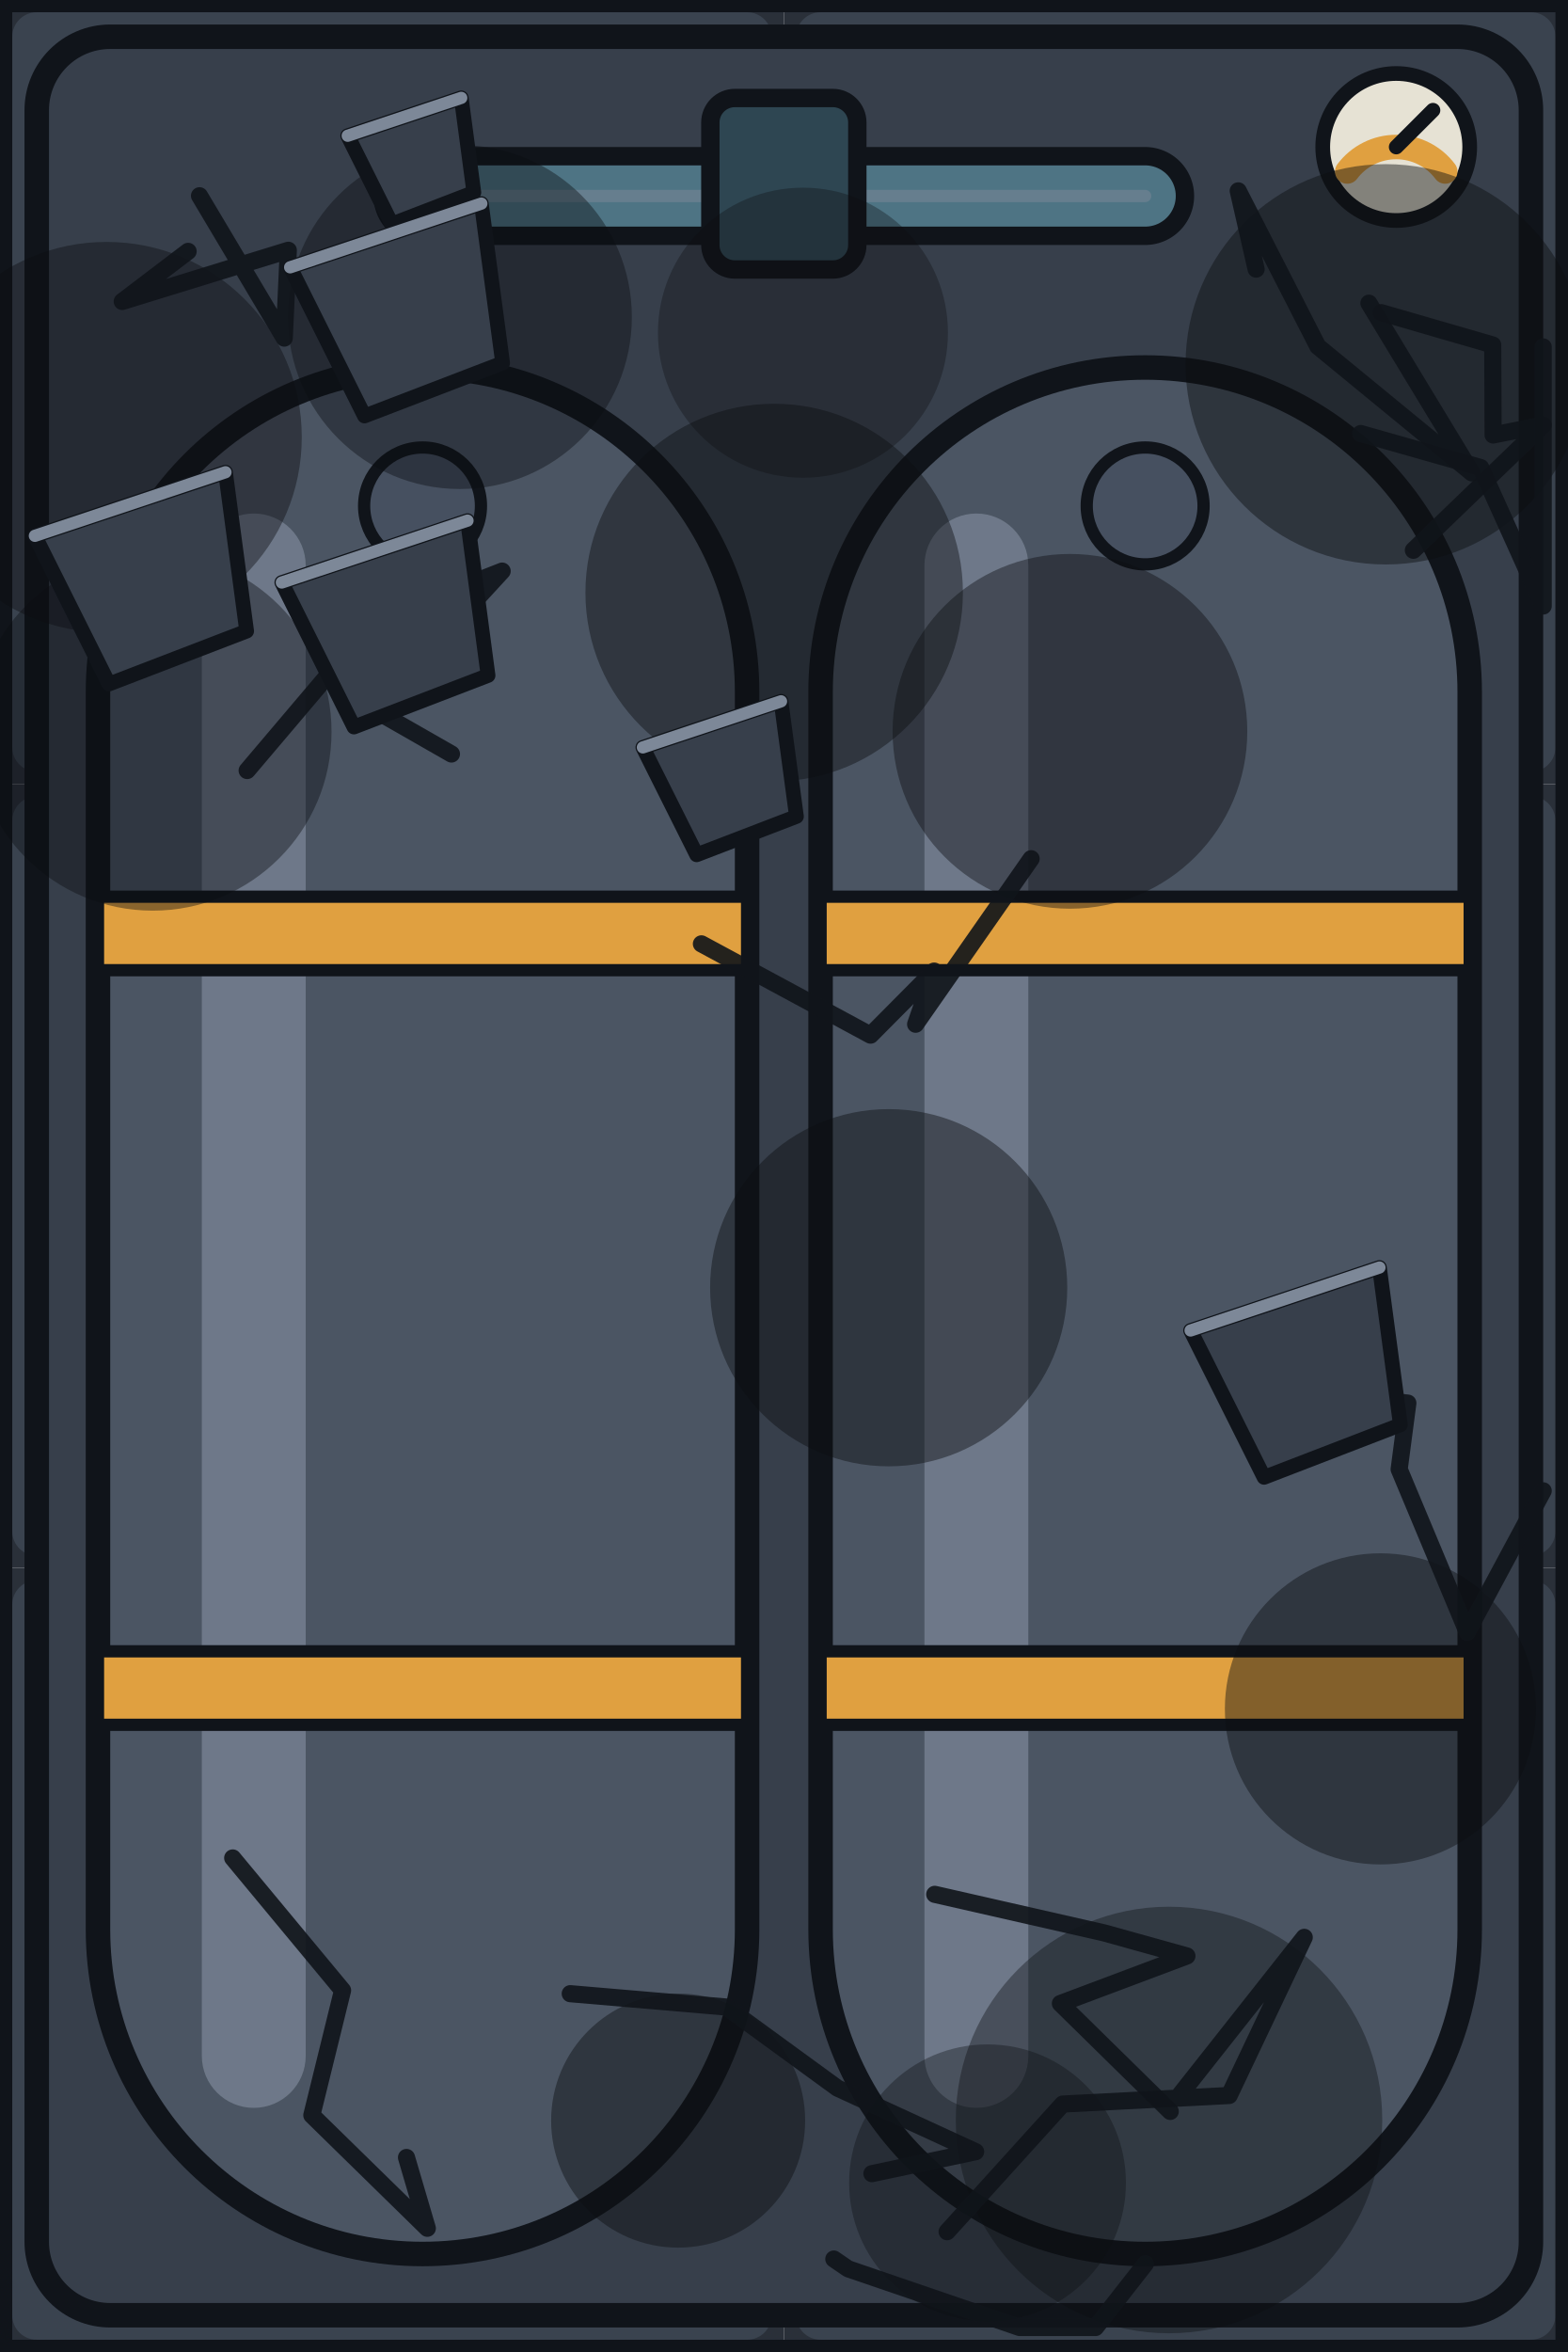
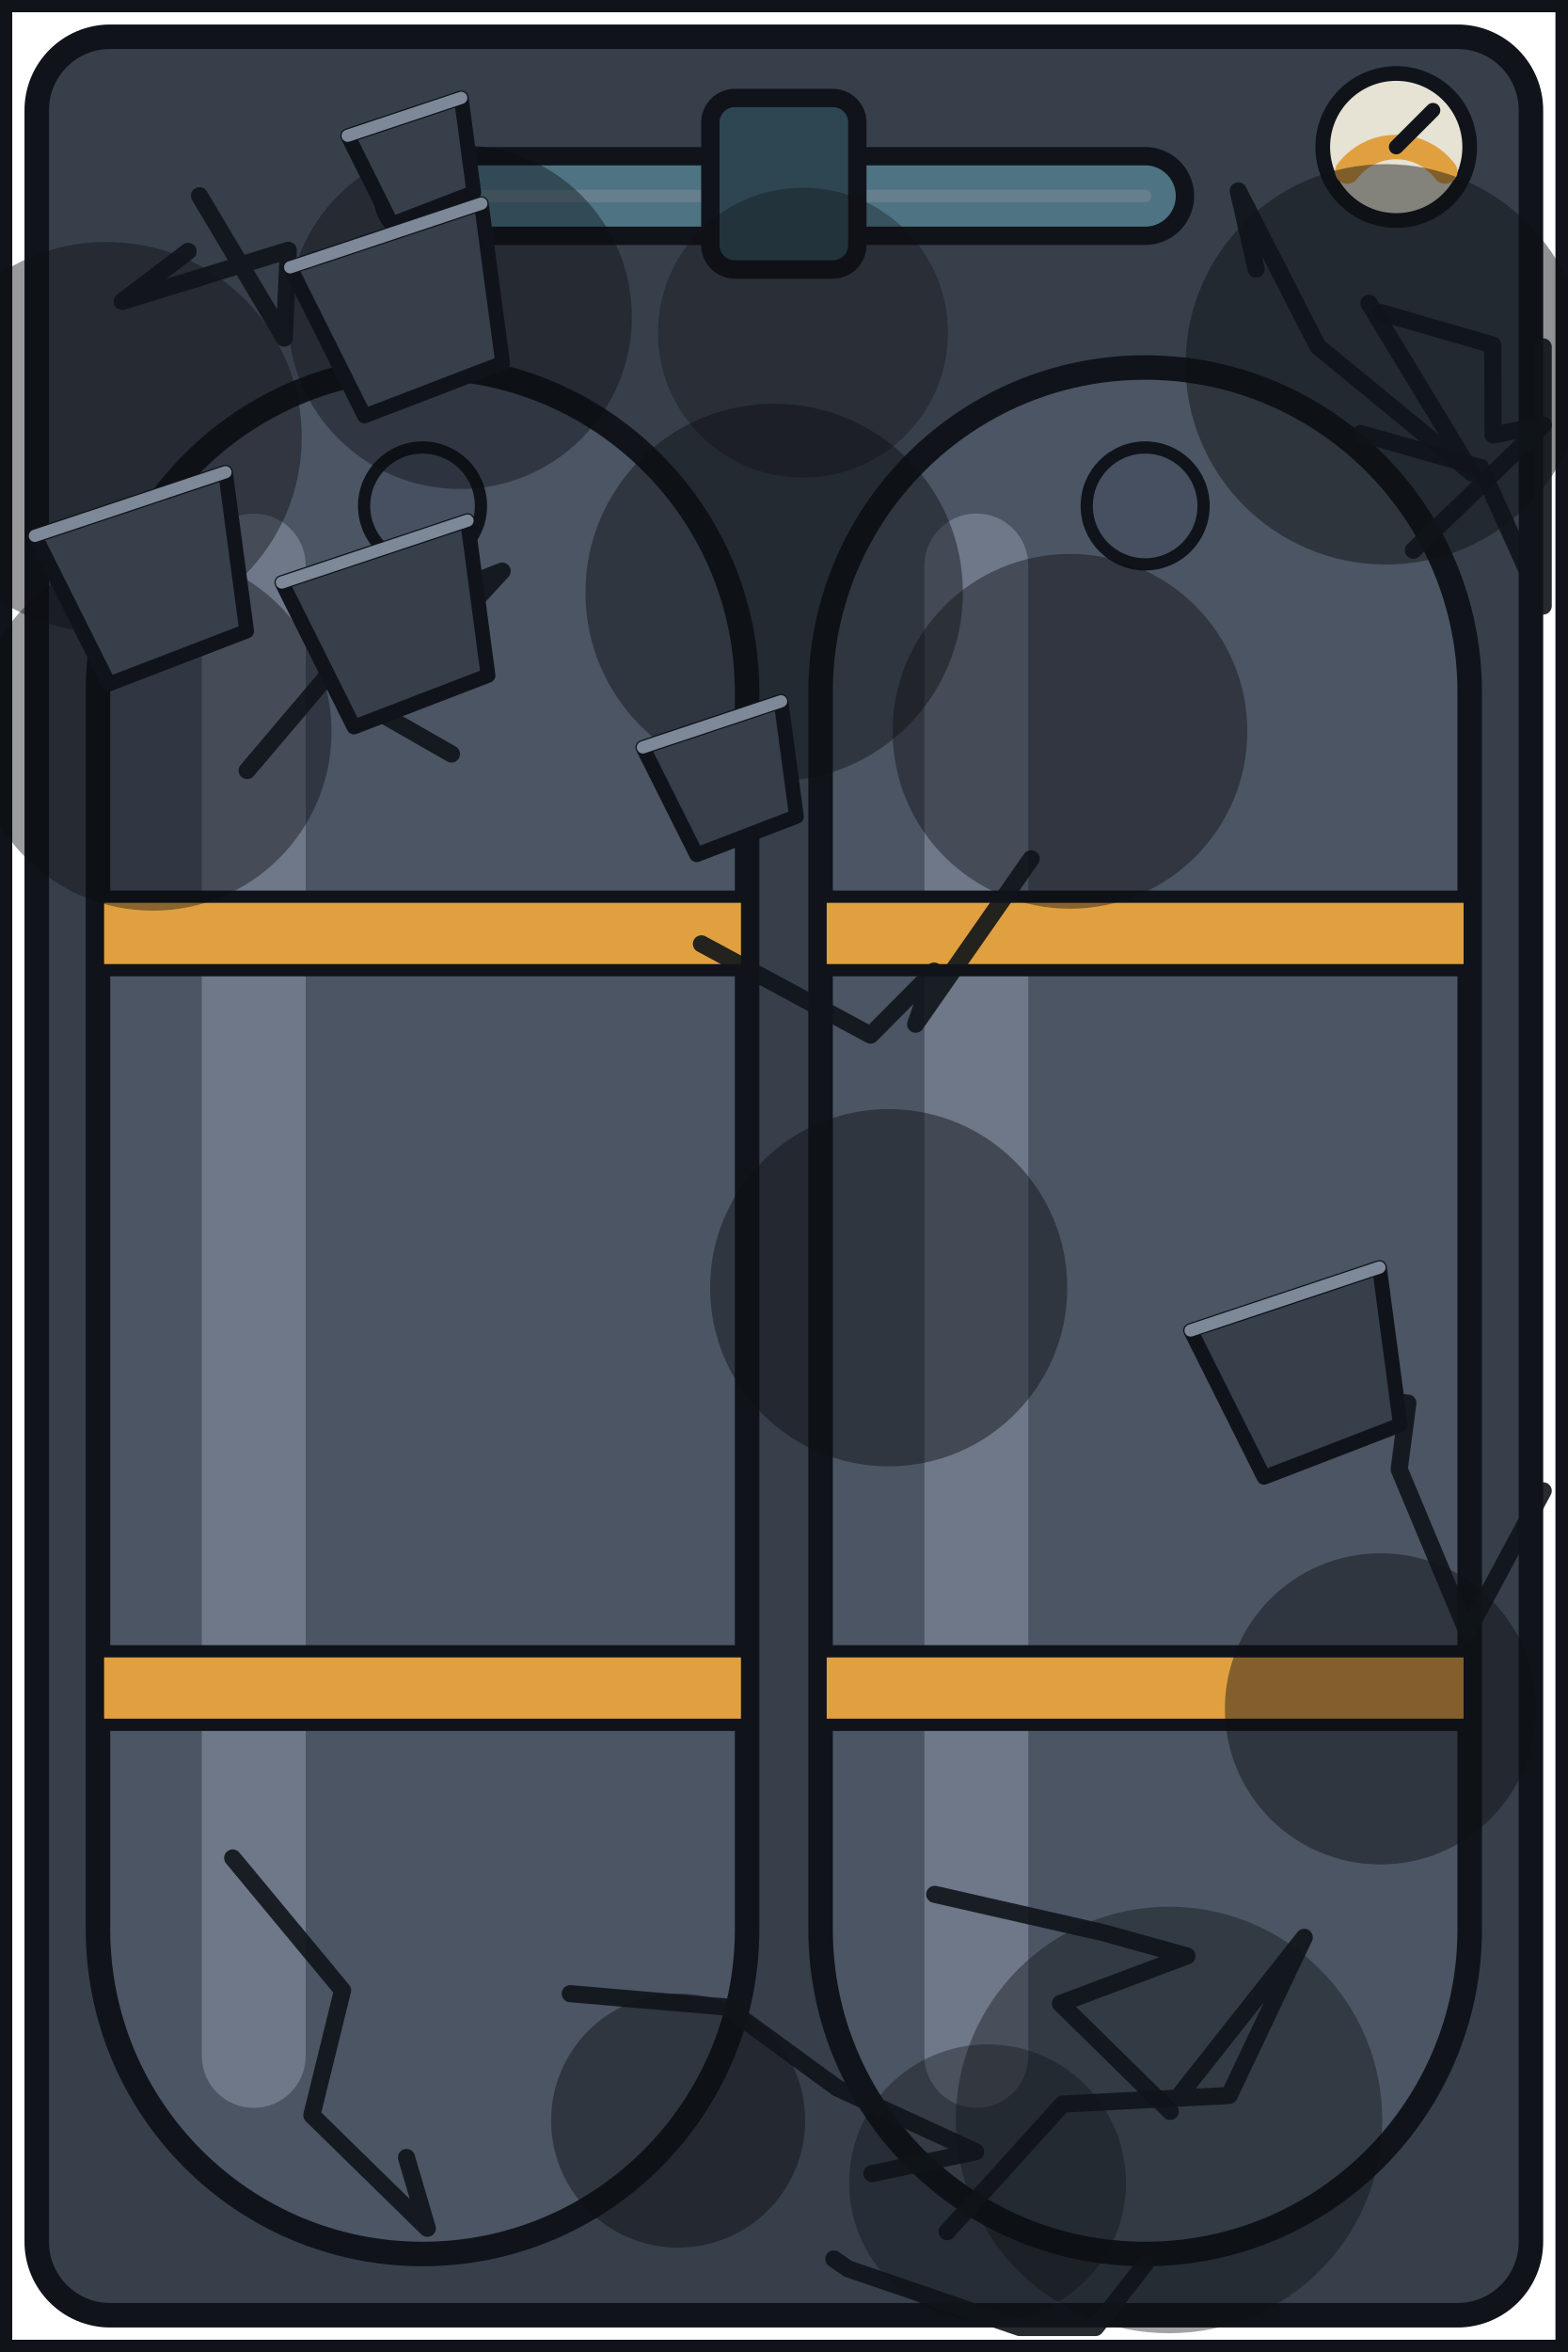
<svg xmlns="http://www.w3.org/2000/svg" width="128" height="192" viewBox="0 0 128 192">
  <g id="base">
-     <rect x="0" y="0" width="64" height="64" fill="#2a3039" />
-     <rect x="1" y="1" width="62" height="62" rx="2" fill="#3a434f" />
-     <rect x="4" y="4" width="56" height="56" rx="2" fill="#444e5b" />
-     <path d="M4.75,59.25 L4.75,4.75 L59.25,4.75" fill="none" stroke="#566170" stroke-width="1.5" stroke-linejoin="round" stroke-linecap="round" />
-     <path d="M59.25,4.75 L59.25,59.25 L4.75,59.25" fill="none" stroke="#2a3039" stroke-width="1.5" stroke-linejoin="round" stroke-linecap="round" />
-     <line x1="11" y1="17" x2="17" y2="11" stroke="#2a3039" stroke-width="2" stroke-linecap="round" opacity="0.55" />
-     <line x1="11" y1="29" x2="17" y2="35" stroke="#2a3039" stroke-width="2" stroke-linecap="round" opacity="0.55" />
-     <line x1="11" y1="53" x2="17" y2="47" stroke="#2a3039" stroke-width="2" stroke-linecap="round" opacity="0.55" />
-     <line x1="29" y1="11" x2="35" y2="17" stroke="#2a3039" stroke-width="2" stroke-linecap="round" opacity="0.55" />
-     <line x1="29" y1="35" x2="35" y2="29" stroke="#2a3039" stroke-width="2" stroke-linecap="round" opacity="0.55" />
-     <line x1="29" y1="47" x2="35" y2="53" stroke="#2a3039" stroke-width="2" stroke-linecap="round" opacity="0.55" />
-     <line x1="47" y1="17" x2="53" y2="11" stroke="#2a3039" stroke-width="2" stroke-linecap="round" opacity="0.55" />
-     <line x1="47" y1="29" x2="53" y2="35" stroke="#2a3039" stroke-width="2" stroke-linecap="round" opacity="0.55" />
-     <line x1="47" y1="53" x2="53" y2="47" stroke="#2a3039" stroke-width="2" stroke-linecap="round" opacity="0.55" />
-     <circle cx="8" cy="8" r="1.8" fill="#566170" opacity="0.9" />
-     <circle cx="56" cy="8" r="1.8" fill="#566170" opacity="0.9" />
-     <circle cx="8" cy="56" r="1.8" fill="#566170" opacity="0.9" />
-     <circle cx="56" cy="56" r="1.8" fill="#566170" opacity="0.9" />
-     <rect x="64" y="0" width="64" height="64" fill="#2a3039" />
-     <rect x="65" y="1" width="62" height="62" rx="2" fill="#3a434f" />
-     <rect x="68" y="4" width="56" height="56" rx="2" fill="#444e5b" />
-     <path d="M68.75,59.25 L68.75,4.75 L123.25,4.75" fill="none" stroke="#566170" stroke-width="1.5" stroke-linejoin="round" stroke-linecap="round" />
-     <path d="M123.25,4.75 L123.25,59.25 L68.75,59.25" fill="none" stroke="#2a3039" stroke-width="1.5" stroke-linejoin="round" stroke-linecap="round" />
-     <line x1="75" y1="17" x2="81" y2="11" stroke="#2a3039" stroke-width="2" stroke-linecap="round" opacity="0.55" />
-     <line x1="75" y1="29" x2="81" y2="35" stroke="#2a3039" stroke-width="2" stroke-linecap="round" opacity="0.55" />
-     <line x1="75" y1="53" x2="81" y2="47" stroke="#2a3039" stroke-width="2" stroke-linecap="round" opacity="0.55" />
-     <line x1="93" y1="11" x2="99" y2="17" stroke="#2a3039" stroke-width="2" stroke-linecap="round" opacity="0.55" />
-     <line x1="93" y1="35" x2="99" y2="29" stroke="#2a3039" stroke-width="2" stroke-linecap="round" opacity="0.55" />
-     <line x1="93" y1="47" x2="99" y2="53" stroke="#2a3039" stroke-width="2" stroke-linecap="round" opacity="0.55" />
-     <line x1="111" y1="17" x2="117" y2="11" stroke="#2a3039" stroke-width="2" stroke-linecap="round" opacity="0.55" />
-     <line x1="111" y1="29" x2="117" y2="35" stroke="#2a3039" stroke-width="2" stroke-linecap="round" opacity="0.55" />
-     <line x1="111" y1="53" x2="117" y2="47" stroke="#2a3039" stroke-width="2" stroke-linecap="round" opacity="0.55" />
-     <circle cx="72" cy="8" r="1.8" fill="#566170" opacity="0.9" />
-     <circle cx="120" cy="8" r="1.8" fill="#566170" opacity="0.9" />
-     <circle cx="72" cy="56" r="1.8" fill="#566170" opacity="0.9" />
-     <circle cx="120" cy="56" r="1.8" fill="#566170" opacity="0.9" />
-     <rect x="0" y="64" width="64" height="64" fill="#2a3039" />
-     <rect x="1" y="65" width="62" height="62" rx="2" fill="#3a434f" />
-     <rect x="4" y="68" width="56" height="56" rx="2" fill="#444e5b" />
-     <path d="M4.75,123.25 L4.75,68.75 L59.25,68.75" fill="none" stroke="#566170" stroke-width="1.5" stroke-linejoin="round" stroke-linecap="round" />
-     <path d="M59.25,68.75 L59.25,123.25 L4.75,123.25" fill="none" stroke="#2a3039" stroke-width="1.5" stroke-linejoin="round" stroke-linecap="round" />
-     <line x1="11" y1="81" x2="17" y2="75" stroke="#2a3039" stroke-width="2" stroke-linecap="round" opacity="0.55" />
-     <line x1="11" y1="93" x2="17" y2="99" stroke="#2a3039" stroke-width="2" stroke-linecap="round" opacity="0.55" />
-     <line x1="11" y1="117" x2="17" y2="111" stroke="#2a3039" stroke-width="2" stroke-linecap="round" opacity="0.55" />
-     <line x1="29" y1="75" x2="35" y2="81" stroke="#2a3039" stroke-width="2" stroke-linecap="round" opacity="0.55" />
-     <line x1="29" y1="99" x2="35" y2="93" stroke="#2a3039" stroke-width="2" stroke-linecap="round" opacity="0.55" />
-     <line x1="29" y1="111" x2="35" y2="117" stroke="#2a3039" stroke-width="2" stroke-linecap="round" opacity="0.55" />
-     <line x1="47" y1="81" x2="53" y2="75" stroke="#2a3039" stroke-width="2" stroke-linecap="round" opacity="0.55" />
-     <line x1="47" y1="93" x2="53" y2="99" stroke="#2a3039" stroke-width="2" stroke-linecap="round" opacity="0.55" />
-     <line x1="47" y1="117" x2="53" y2="111" stroke="#2a3039" stroke-width="2" stroke-linecap="round" opacity="0.55" />
-     <circle cx="8" cy="72" r="1.8" fill="#566170" opacity="0.9" />
-     <circle cx="56" cy="72" r="1.8" fill="#566170" opacity="0.9" />
-     <circle cx="8" cy="120" r="1.8" fill="#566170" opacity="0.9" />
-     <circle cx="56" cy="120" r="1.8" fill="#566170" opacity="0.9" />
-     <rect x="64" y="64" width="64" height="64" fill="#2a3039" />
-     <rect x="65" y="65" width="62" height="62" rx="2" fill="#3a434f" />
-     <rect x="68" y="68" width="56" height="56" rx="2" fill="#444e5b" />
-     <path d="M68.75,123.25 L68.75,68.75 L123.25,68.75" fill="none" stroke="#566170" stroke-width="1.5" stroke-linejoin="round" stroke-linecap="round" />
-     <path d="M123.25,68.75 L123.25,123.25 L68.75,123.25" fill="none" stroke="#2a3039" stroke-width="1.5" stroke-linejoin="round" stroke-linecap="round" />
-     <line x1="75" y1="81" x2="81" y2="75" stroke="#2a3039" stroke-width="2" stroke-linecap="round" opacity="0.55" />
-     <line x1="75" y1="93" x2="81" y2="99" stroke="#2a3039" stroke-width="2" stroke-linecap="round" opacity="0.55" />
-     <line x1="75" y1="117" x2="81" y2="111" stroke="#2a3039" stroke-width="2" stroke-linecap="round" opacity="0.55" />
-     <line x1="93" y1="75" x2="99" y2="81" stroke="#2a3039" stroke-width="2" stroke-linecap="round" opacity="0.55" />
-     <line x1="93" y1="99" x2="99" y2="93" stroke="#2a3039" stroke-width="2" stroke-linecap="round" opacity="0.55" />
-     <line x1="93" y1="111" x2="99" y2="117" stroke="#2a3039" stroke-width="2" stroke-linecap="round" opacity="0.55" />
-     <line x1="111" y1="81" x2="117" y2="75" stroke="#2a3039" stroke-width="2" stroke-linecap="round" opacity="0.55" />
-     <line x1="111" y1="93" x2="117" y2="99" stroke="#2a3039" stroke-width="2" stroke-linecap="round" opacity="0.55" />
-     <line x1="111" y1="117" x2="117" y2="111" stroke="#2a3039" stroke-width="2" stroke-linecap="round" opacity="0.55" />
-     <circle cx="72" cy="72" r="1.8" fill="#566170" opacity="0.9" />
-     <circle cx="120" cy="72" r="1.8" fill="#566170" opacity="0.9" />
-     <circle cx="72" cy="120" r="1.8" fill="#566170" opacity="0.9" />
-     <circle cx="120" cy="120" r="1.8" fill="#566170" opacity="0.9" />
-     <rect x="0" y="128" width="64" height="64" fill="#2a3039" />
-     <rect x="1" y="129" width="62" height="62" rx="2" fill="#3a434f" />
-     <rect x="4" y="132" width="56" height="56" rx="2" fill="#444e5b" />
-     <path d="M4.75,187.25 L4.75,132.75 L59.25,132.75" fill="none" stroke="#566170" stroke-width="1.5" stroke-linejoin="round" stroke-linecap="round" />
-     <path d="M59.25,132.75 L59.25,187.25 L4.75,187.25" fill="none" stroke="#2a3039" stroke-width="1.5" stroke-linejoin="round" stroke-linecap="round" />
-     <line x1="11" y1="145" x2="17" y2="139" stroke="#2a3039" stroke-width="2" stroke-linecap="round" opacity="0.55" />
-     <line x1="11" y1="157" x2="17" y2="163" stroke="#2a3039" stroke-width="2" stroke-linecap="round" opacity="0.55" />
-     <line x1="11" y1="181" x2="17" y2="175" stroke="#2a3039" stroke-width="2" stroke-linecap="round" opacity="0.55" />
-     <line x1="29" y1="139" x2="35" y2="145" stroke="#2a3039" stroke-width="2" stroke-linecap="round" opacity="0.55" />
-     <line x1="29" y1="163" x2="35" y2="157" stroke="#2a3039" stroke-width="2" stroke-linecap="round" opacity="0.55" />
-     <line x1="29" y1="175" x2="35" y2="181" stroke="#2a3039" stroke-width="2" stroke-linecap="round" opacity="0.55" />
-     <line x1="47" y1="145" x2="53" y2="139" stroke="#2a3039" stroke-width="2" stroke-linecap="round" opacity="0.55" />
-     <line x1="47" y1="157" x2="53" y2="163" stroke="#2a3039" stroke-width="2" stroke-linecap="round" opacity="0.55" />
-     <line x1="47" y1="181" x2="53" y2="175" stroke="#2a3039" stroke-width="2" stroke-linecap="round" opacity="0.55" />
-     <circle cx="8" cy="136" r="1.8" fill="#566170" opacity="0.9" />
-     <circle cx="56" cy="136" r="1.8" fill="#566170" opacity="0.9" />
-     <circle cx="8" cy="184" r="1.8" fill="#566170" opacity="0.9" />
-     <circle cx="56" cy="184" r="1.8" fill="#566170" opacity="0.9" />
-     <rect x="64" y="128" width="64" height="64" fill="#2a3039" />
-     <rect x="65" y="129" width="62" height="62" rx="2" fill="#3a434f" />
-     <rect x="68" y="132" width="56" height="56" rx="2" fill="#444e5b" />
-     <path d="M68.75,187.25 L68.75,132.75 L123.25,132.75" fill="none" stroke="#566170" stroke-width="1.5" stroke-linejoin="round" stroke-linecap="round" />
-     <path d="M123.25,132.75 L123.25,187.25 L68.75,187.25" fill="none" stroke="#2a3039" stroke-width="1.5" stroke-linejoin="round" stroke-linecap="round" />
-     <line x1="75" y1="145" x2="81" y2="139" stroke="#2a3039" stroke-width="2" stroke-linecap="round" opacity="0.55" />
-     <line x1="75" y1="157" x2="81" y2="163" stroke="#2a3039" stroke-width="2" stroke-linecap="round" opacity="0.55" />
-     <line x1="75" y1="181" x2="81" y2="175" stroke="#2a3039" stroke-width="2" stroke-linecap="round" opacity="0.55" />
-     <line x1="93" y1="139" x2="99" y2="145" stroke="#2a3039" stroke-width="2" stroke-linecap="round" opacity="0.55" />
-     <line x1="93" y1="163" x2="99" y2="157" stroke="#2a3039" stroke-width="2" stroke-linecap="round" opacity="0.55" />
-     <line x1="93" y1="175" x2="99" y2="181" stroke="#2a3039" stroke-width="2" stroke-linecap="round" opacity="0.55" />
-     <line x1="111" y1="145" x2="117" y2="139" stroke="#2a3039" stroke-width="2" stroke-linecap="round" opacity="0.55" />
-     <line x1="111" y1="157" x2="117" y2="163" stroke="#2a3039" stroke-width="2" stroke-linecap="round" opacity="0.55" />
-     <line x1="111" y1="181" x2="117" y2="175" stroke="#2a3039" stroke-width="2" stroke-linecap="round" opacity="0.55" />
-     <circle cx="72" cy="136" r="1.8" fill="#566170" opacity="0.9" />
-     <circle cx="120" cy="136" r="1.8" fill="#566170" opacity="0.9" />
-     <circle cx="72" cy="184" r="1.8" fill="#566170" opacity="0.9" />
-     <circle cx="120" cy="184" r="1.8" fill="#566170" opacity="0.9" />
    <rect x="3" y="3" width="122" height="186" rx="6" fill="#373f4b" stroke="#10141a" stroke-width="2" />
    <rect x="8" y="30" width="53" height="154" rx="26.5" fill="#4b5563" stroke="#10141a" stroke-width="2" />
    <rect x="16.48" y="41.92" width="8.48" height="130.15" rx="4.24" fill="#7d8898" opacity="0.7" />
    <rect x="8" y="73.2" width="53" height="6" fill="#e0a040" stroke="#10141a" stroke-width="1" />
    <rect x="8" y="134.8" width="53" height="6" fill="#e0a040" stroke="#10141a" stroke-width="1" />
    <circle cx="34.5" cy="41.3" r="4.77" fill="#465060" stroke="#10141a" stroke-width="1" />
    <rect x="67" y="30" width="53" height="154" rx="26.5" fill="#4b5563" stroke="#10141a" stroke-width="2" />
    <rect x="75.48" y="41.92" width="8.48" height="130.15" rx="4.24" fill="#7d8898" opacity="0.7" />
    <rect x="67" y="73.2" width="53" height="6" fill="#e0a040" stroke="#10141a" stroke-width="1" />
    <rect x="67" y="134.8" width="53" height="6" fill="#e0a040" stroke="#10141a" stroke-width="1" />
    <circle cx="93.5" cy="41.3" r="4.77" fill="#465060" stroke="#10141a" stroke-width="1" />
    <line x1="34.5" y1="16" x2="93.5" y2="16" stroke="#10141a" stroke-width="8" stroke-linecap="round" />
    <line x1="34.5" y1="16" x2="93.5" y2="16" stroke="#4e7484" stroke-width="5" stroke-linecap="round" />
    <line x1="34.5" y1="16" x2="93.5" y2="16" stroke="#7d8898" stroke-width="1" stroke-linecap="round" opacity="0.5" />
    <rect x="58" y="8" width="12" height="14" rx="2" fill="#2e4652" stroke="#10141a" stroke-width="1.5" />
    <circle cx="114" cy="12" r="6" fill="#e6e2d4" stroke="#10141a" stroke-width="1.2" />
    <path d="M110,14 A5,5 0 0 1 118,14" fill="none" stroke="#e0a040" stroke-width="2" stroke-linejoin="round" stroke-linecap="round" />
    <line x1="114" y1="12" x2="117" y2="9" stroke="#10141a" stroke-width="1.2" stroke-linecap="round" />
    <rect x="0" y="0" width="128" height="192" fill="none" stroke="#10141a" stroke-width="2" />
    <circle cx="95.45" cy="173.06" r="17.41" fill="#0b0d10" opacity="0.38" />
    <circle cx="37.55" cy="25.88" r="14.04" fill="#0b0d10" opacity="0.41" />
    <circle cx="55.37" cy="173.11" r="10.37" fill="#0b0d10" opacity="0.44" />
    <circle cx="65.56" cy="27.16" r="11.84" fill="#0b0d10" opacity="0.33" />
    <circle cx="72.56" cy="105.12" r="14.58" fill="#0b0d10" opacity="0.44" />
    <circle cx="80.63" cy="178.19" r="11.3" fill="#0b0d10" opacity="0.36" />
    <circle cx="87.36" cy="59.7" r="14.48" fill="#0b0d10" opacity="0.42" />
    <circle cx="112.71" cy="139.5" r="12.7" fill="#0b0d10" opacity="0.44" />
    <circle cx="113.14" cy="29.74" r="16.34" fill="#0b0d10" opacity="0.45" />
    <circle cx="63.21" cy="48.37" r="15.41" fill="#0b0d10" opacity="0.43" />
    <circle cx="12.47" cy="59.74" r="14.6" fill="#0b0d10" opacity="0.41" />
    <circle cx="8.7" cy="35.69" r="15.94" fill="#0b0d10" opacity="0.42" />
    <path d="M15.36,20.52 L9.98,24.61 L23.54,20.43 L23.21,27.6 L16.29,15.98" fill="none" stroke="#10141a" stroke-width="1.4" stroke-linejoin="round" stroke-linecap="round" opacity="0.9" />
    <path d="M102.56,21.97 L101.1,15.58 L107.6,28.28 L120.17,38.6 L111.77,24.75" fill="none" stroke="#10141a" stroke-width="1.4" stroke-linejoin="round" stroke-linecap="round" opacity="0.9" />
    <path d="M109.13,113.94 L114.95,114.54 L114.24,119.94 L119.8,133.24 L126,121.7" fill="none" stroke="#10141a" stroke-width="1.4" stroke-linejoin="round" stroke-linecap="round" opacity="0.9" />
    <path d="M112.77,25.52 L121.88,28.16 L121.91,35.51 L126,34.7 L115.4,44.92" fill="none" stroke="#10141a" stroke-width="1.4" stroke-linejoin="round" stroke-linecap="round" opacity="0.9" />
    <path d="M95.55,172.36 L86.58,163.55 L96.91,159.67 L90.16,157.79 L76.32,154.64" fill="none" stroke="#10141a" stroke-width="1.4" stroke-linejoin="round" stroke-linecap="round" opacity="0.9" />
    <path d="M57.27,77.05 L71.08,84.5 L76.27,79.27 L74.76,83.61 L84.19,70.1" fill="none" stroke="#10141a" stroke-width="1.4" stroke-linejoin="round" stroke-linecap="round" opacity="0.9" />
    <path d="M20.18,62.9 L30.49,50.74 L41,46.62 L30.58,57.96 L36.86,61.55" fill="none" stroke="#10141a" stroke-width="1.4" stroke-linejoin="round" stroke-linecap="round" opacity="0.9" />
    <path d="M96.36,170.98 L106.49,158.15 L100.36,171.06 L86.77,171.76 L77.33,182.18" fill="none" stroke="#10141a" stroke-width="1.4" stroke-linejoin="round" stroke-linecap="round" opacity="0.9" />
    <path d="M93.52,184.8 L89.45,190 L83.25,190 L69.25,185.21 L68.08,184.41" fill="none" stroke="#10141a" stroke-width="1.4" stroke-linejoin="round" stroke-linecap="round" opacity="0.9" />
    <path d="M71.19,177.44 L79.66,175.65 L68.38,170.46 L59.3,163.84 L46.56,162.75" fill="none" stroke="#10141a" stroke-width="1.4" stroke-linejoin="round" stroke-linecap="round" opacity="0.9" />
    <path d="M111.1,35.39 L120.9,38.17 L126,49.47 L126,39.5 L126,28.32" fill="none" stroke="#10141a" stroke-width="1.4" stroke-linejoin="round" stroke-linecap="round" opacity="0.9" />
    <path d="M33.19,176.12 L34.89,181.9 L25.46,172.67 L27.97,162.48 L19,151.67" fill="none" stroke="#10141a" stroke-width="1.4" stroke-linejoin="round" stroke-linecap="round" opacity="0.9" />
    <polygon points="23.01,47.55 38.17,42.5 39.85,55.14 28.9,59.35" fill="#373f4b" stroke="#10141a" stroke-width="1.2" stroke-linejoin="round" />
    <line x1="23.01" y1="47.55" x2="38.17" y2="42.5" stroke="#7d8898" stroke-width="1" stroke-linecap="round" />
    <polygon points="2.85,43.74 18.41,38.55 20.14,51.52 8.9,55.84" fill="#373f4b" stroke="#10141a" stroke-width="1.2" stroke-linejoin="round" />
    <line x1="2.85" y1="43.74" x2="18.41" y2="38.55" stroke="#7d8898" stroke-width="1" stroke-linecap="round" />
    <polygon points="52.49,61.01 63.77,57.25 65.03,66.65 56.88,69.78" fill="#373f4b" stroke="#10141a" stroke-width="1.2" stroke-linejoin="round" />
    <line x1="52.49" y1="61.01" x2="63.77" y2="57.25" stroke="#7d8898" stroke-width="1" stroke-linecap="round" />
    <polygon points="97.21,108.61 112.63,103.47 114.34,116.31 103.21,120.6" fill="#373f4b" stroke="#10141a" stroke-width="1.2" stroke-linejoin="round" />
    <line x1="97.21" y1="108.61" x2="112.63" y2="103.47" stroke="#7d8898" stroke-width="1" stroke-linecap="round" />
    <polygon points="28.39,11.08 37.66,7.99 38.69,15.71 31.99,18.29" fill="#373f4b" stroke="#10141a" stroke-width="1.2" stroke-linejoin="round" />
    <line x1="28.39" y1="11.08" x2="37.66" y2="7.99" stroke="#7d8898" stroke-width="1" stroke-linecap="round" />
    <polygon points="23.69,21.82 39.3,16.62 41.04,29.63 29.76,33.96" fill="#373f4b" stroke="#10141a" stroke-width="1.2" stroke-linejoin="round" />
    <line x1="23.69" y1="21.82" x2="39.3" y2="16.62" stroke="#7d8898" stroke-width="1" stroke-linecap="round" />
  </g>
</svg>
